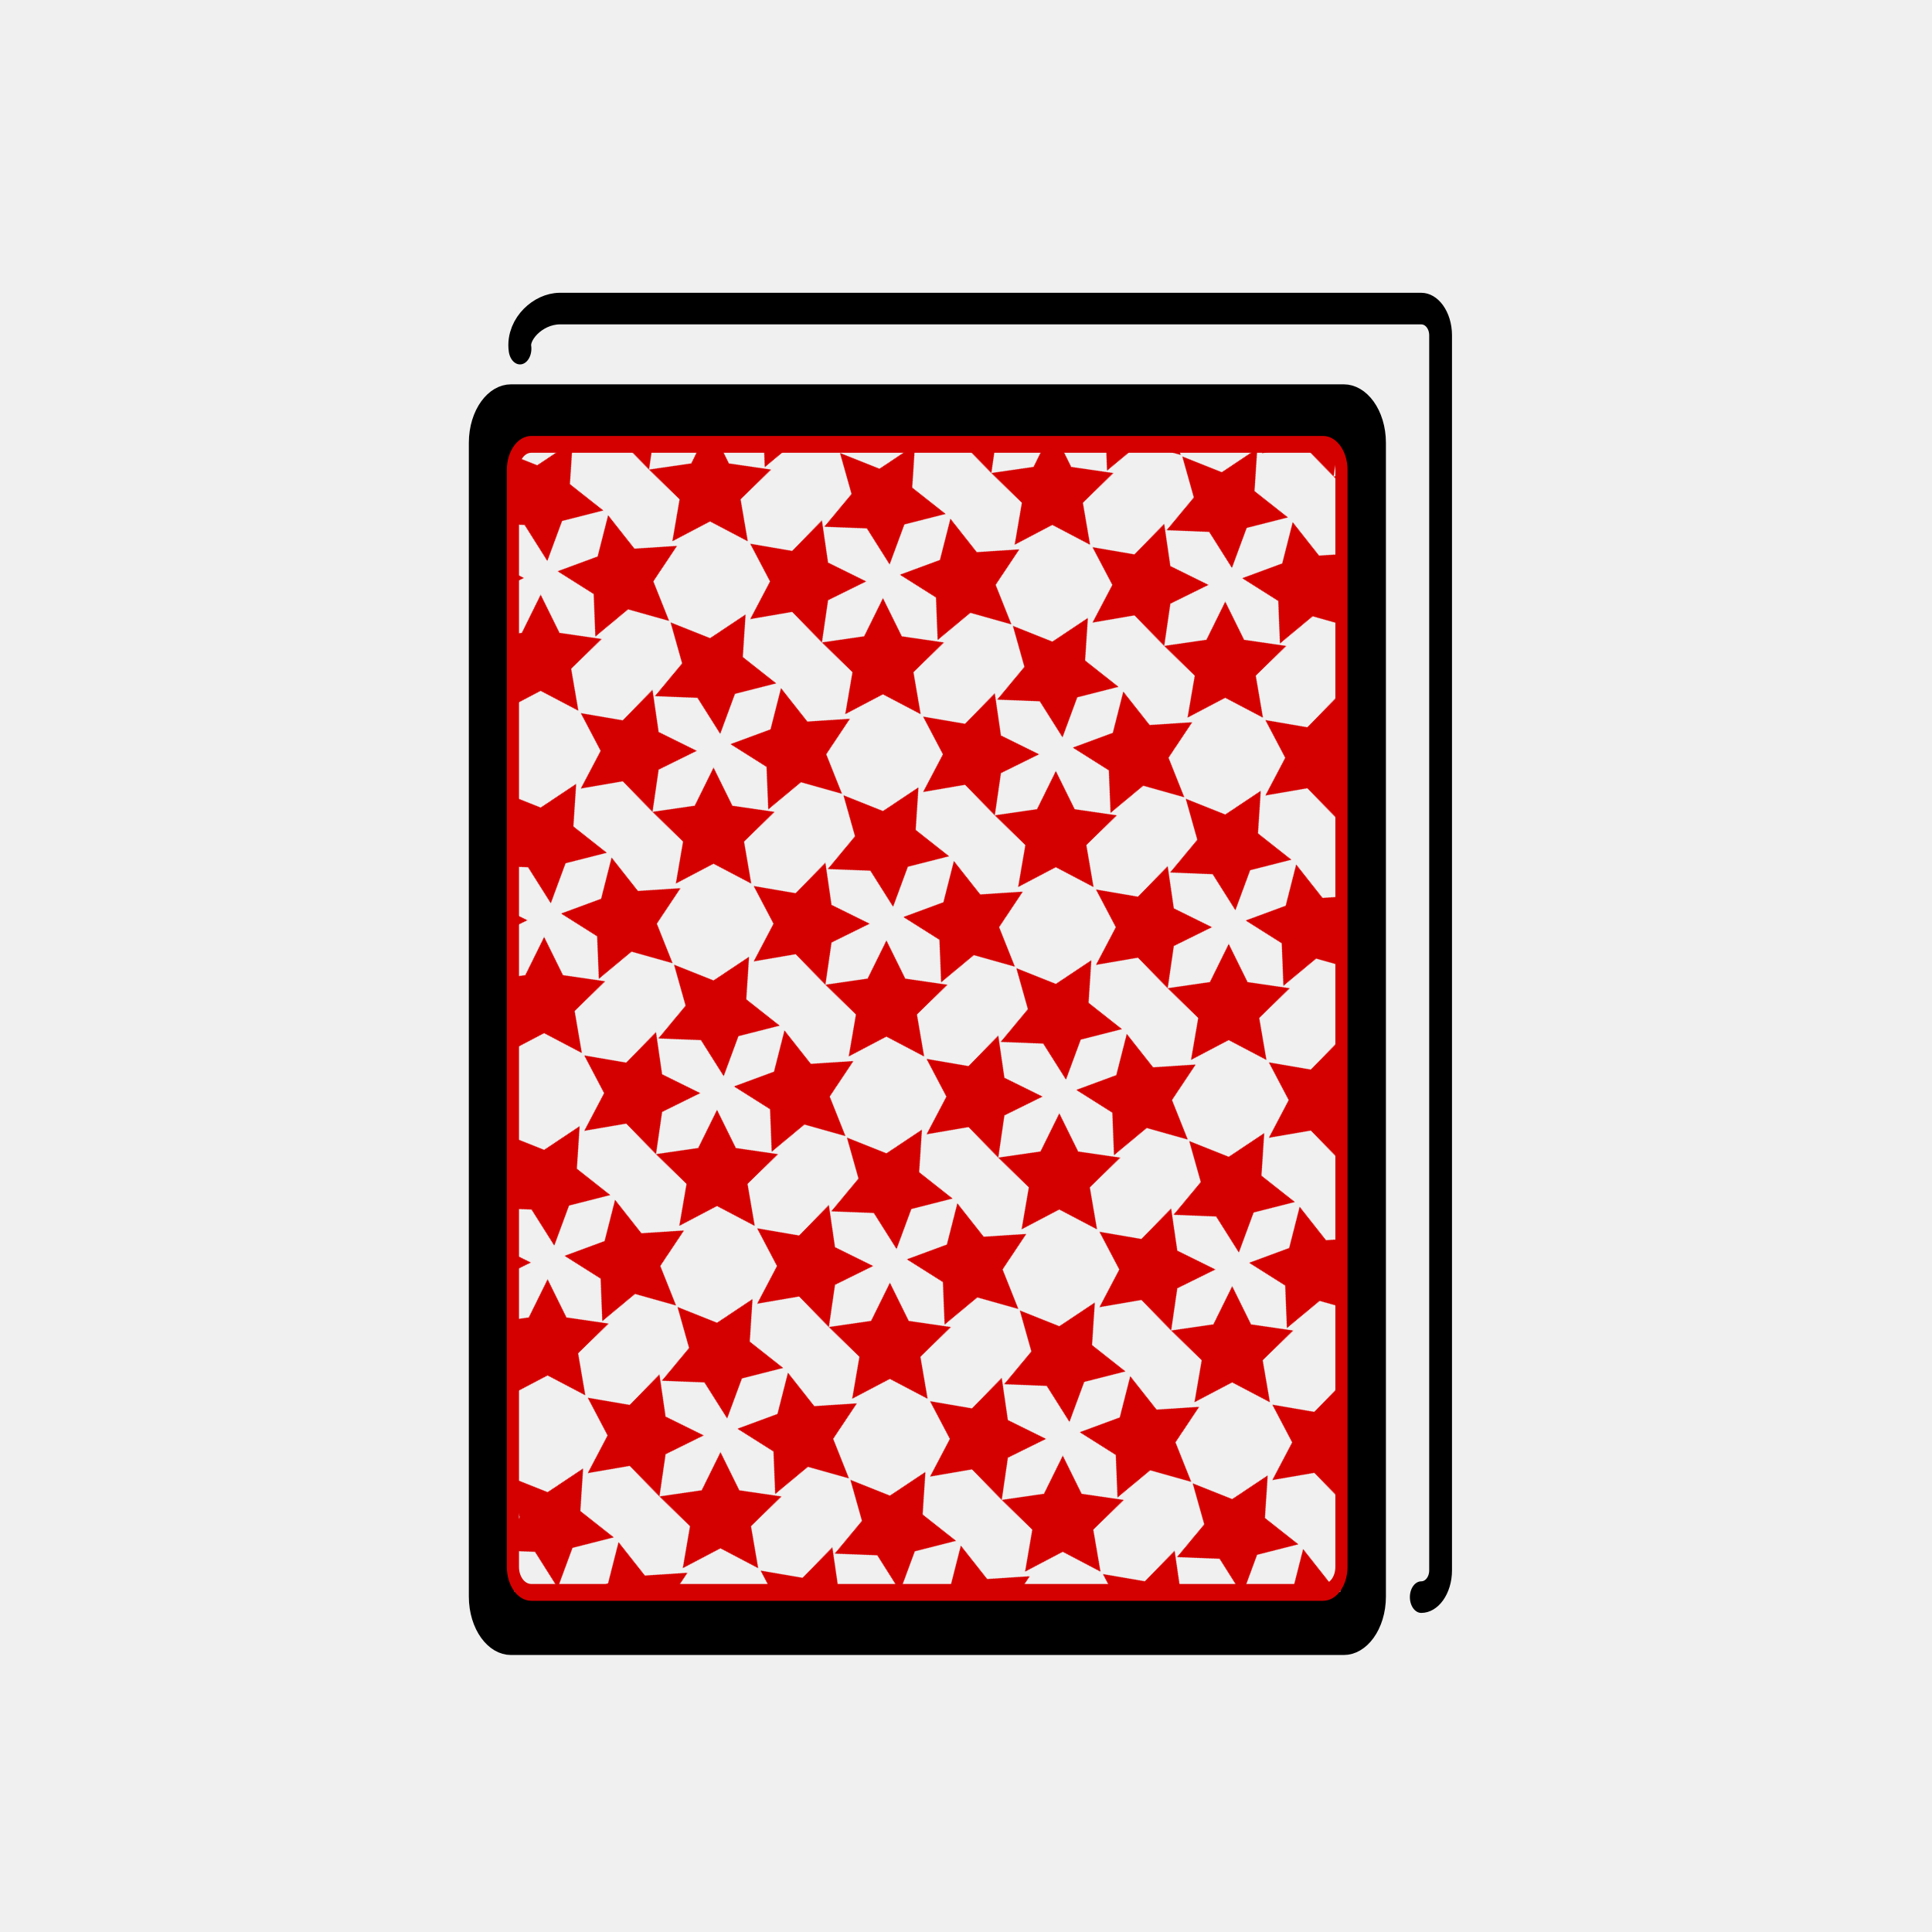
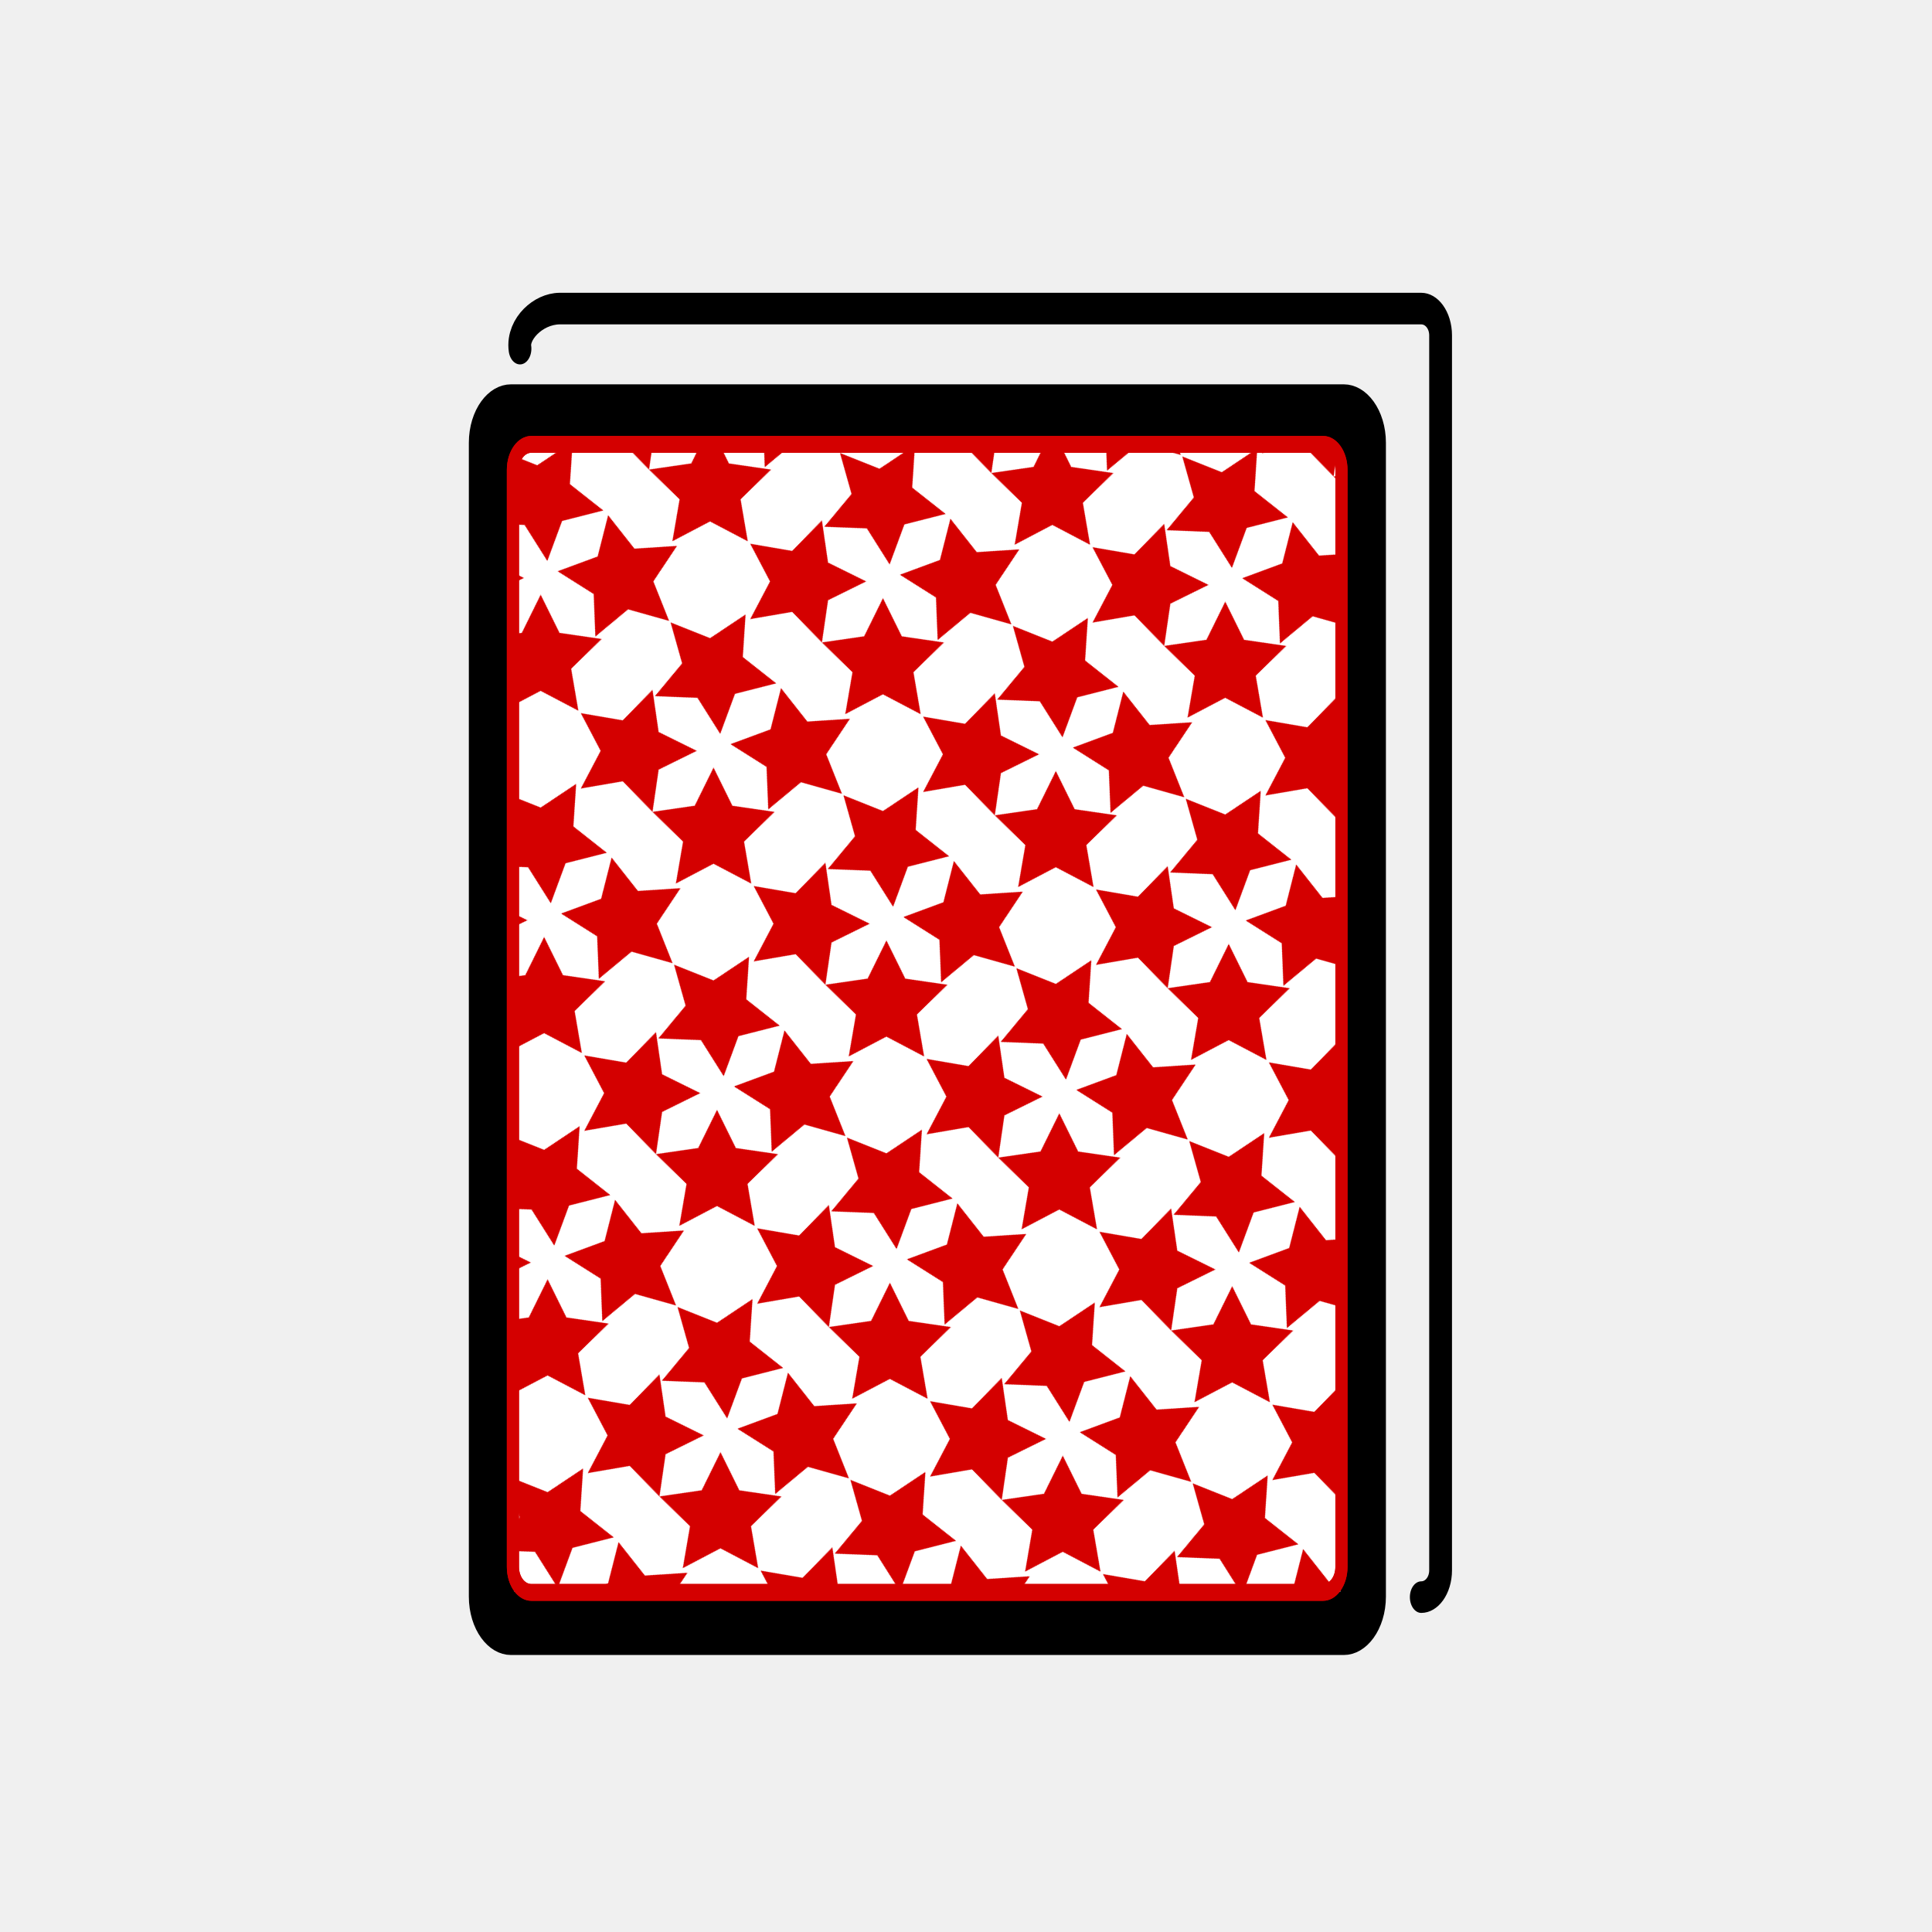
<svg xmlns="http://www.w3.org/2000/svg" xmlns:xlink="http://www.w3.org/1999/xlink" height="72" width="72" version="1.1" viewBox="0 0 72 72" id="svg16">
  <defs id="defs20">
    <pattern patternTransform="matrix(0.395926,-0.395926,0.395926,0.395926,243.1384,-30.33551)" id="k" xlink:href="#a" />
    <pattern id="a" patternTransform="translate(127.765 536.85)" height="17.116" width="16.772" patternUnits="userSpaceOnUse">
      <g fill="#d40000" id="g36">
        <path transform="matrix(.62549 0 0 .62549 -79.915 -335.792)" d="M139.931 538.17l-1.53 4.514 2.85 3.82-4.766-.06-2.753 3.891-1.415-4.552-4.552-1.415 3.892-2.752-.06-4.767 3.82 2.851z" id="path28" />
        <path d="M139.931 538.17l-1.53 4.514 2.85 3.82-4.766-.06-2.753 3.891-1.415-4.552-4.552-1.415 3.892-2.752-.06-4.767 3.82 2.851z" transform="scale(.62549) rotate(60 542.293 175.25)" id="path30" />
        <path d="M139.931 538.17l-1.53 4.514 2.85 3.82-4.766-.06-2.753 3.891-1.415-4.552-4.552-1.415 3.892-2.752-.06-4.767 3.82 2.851z" transform="matrix(.62549 0 0 -.62549 -79.915 352.908)" id="path32" />
        <path transform="scale(.62549 -.62549) rotate(60 565.99 161.567)" d="M139.931 538.17l-1.53 4.514 2.85 3.82-4.766-.06-2.753 3.891-1.415-4.552-4.552-1.415 3.892-2.752-.06-4.767 3.82 2.851z" id="path34" />
      </g>
    </pattern>
    <pattern xlink:href="#k-5" id="pattern5295" patternTransform="matrix(0.5215685,-0.3764264,0.5215685,0.3764264,450.6434,2.938481)" />
    <pattern patternTransform="matrix(0.395926,-0.395926,0.395926,0.395926,243.1384,-30.33551)" id="k-5" xlink:href="#a-6" />
    <pattern id="a-6" patternTransform="translate(127.765 536.85)" height="17.116" width="16.772" patternUnits="userSpaceOnUse">
      <g fill="#d40000" id="g36-6">
        <path transform="matrix(.62549 0 0 .62549 -79.915 -335.792)" d="M139.931 538.17l-1.53 4.514 2.85 3.82-4.766-.06-2.753 3.891-1.415-4.552-4.552-1.415 3.892-2.752-.06-4.767 3.82 2.851z" id="path28-8" />
        <path d="M139.931 538.17l-1.53 4.514 2.85 3.82-4.766-.06-2.753 3.891-1.415-4.552-4.552-1.415 3.892-2.752-.06-4.767 3.82 2.851z" transform="scale(.62549) rotate(60 542.293 175.25)" id="path30-3" />
        <path d="M139.931 538.17l-1.53 4.514 2.85 3.82-4.766-.06-2.753 3.891-1.415-4.552-4.552-1.415 3.892-2.752-.06-4.767 3.82 2.851z" transform="matrix(.62549 0 0 -.62549 -79.915 352.908)" id="path32-5" />
        <path transform="scale(.62549 -.62549) rotate(60 565.99 161.567)" d="M139.931 538.17l-1.53 4.514 2.85 3.82-4.766-.06-2.753 3.891-1.415-4.552-4.552-1.415 3.892-2.752-.06-4.767 3.82 2.851z" id="path34-0" />
      </g>
    </pattern>
+     <pattern patternTransform="matrix(0.395926,-0.395926,0.395926,0.395926,243.1384,-30.33551)" id="k-5-2" xlink:href="#a-6-4" />
+     <pattern id="a-6-4" patternTransform="translate(127.765 536.85)" height="17.116" width="16.772" patternUnits="userSpaceOnUse">
+       <g fill="#d40000" id="g36-6-6">
+         <path transform="matrix(.62549 0 0 .62549 -79.915 -335.792)" d="M139.931 538.17l-1.53 4.514 2.85 3.82-4.766-.06-2.753 3.891-1.415-4.552-4.552-1.415 3.892-2.752-.06-4.767 3.82 2.851z" id="path28-8-6" />
+         <path d="M139.931 538.17l-1.53 4.514 2.85 3.82-4.766-.06-2.753 3.891-1.415-4.552-4.552-1.415 3.892-2.752-.06-4.767 3.82 2.851z" transform="scale(.62549) rotate(60 542.293 175.25)" id="path30-3-4" />
+         <path d="M139.931 538.17l-1.53 4.514 2.85 3.82-4.766-.06-2.753 3.891-1.415-4.552-4.552-1.415 3.892-2.752-.06-4.767 3.82 2.851z" transform="matrix(.62549 0 0 -.62549 -79.915 352.908)" id="path32-5-4" />
+         <path transform="scale(.62549 -.62549) rotate(60 565.99 161.567)" d="M139.931 538.17l-1.53 4.514 2.85 3.82-4.766-.06-2.753 3.891-1.415-4.552-4.552-1.415 3.892-2.752-.06-4.767 3.82 2.851z" id="path34-0-8" />
+       </g>
+     </pattern>
  </defs>
  <g transform="translate(0 -980.36)" id="g14">
    <g transform="matrix(.72172 0 0 1 10.383 979.86)" id="g12">
      <path fill="#d22f27" stroke-miterlimit="10" d="m55.002 61h-43.003c-0.552 0-0.999-0.447-0.999-0.998v-43.003c0-0.552 0.447-0.999 0.998-0.999h43.003c0.552 0 0.999 0.447 0.999 0.998v43.003c0 0.552-0.447 0.999-0.998 0.999z" id="path4" style="fill:none" />
      <g stroke-linejoin="round" stroke="#000" stroke-linecap="round" stroke-miterlimit="10" stroke-width="2.354" fill="none" id="g10">
        <path d="M 12.464,13.492 C 12.322,12.779 13.376,12.012 14.504,12 H 59.002 c 0.552,0 0.999,0.447 0.999,0.998 v 46.023 c 0,0.552 -0.447,0.999 -0.998,0.999" id="path6" style="stroke:#000000;stroke-width:1.177;stroke-miterlimit:10;stroke-dasharray:none;stroke-opacity:1" />
        <path d="m55.002 61h-43.003c-0.552 0-0.999-0.447-0.999-0.998v-43.003c0-0.552 0.447-0.999 0.998-0.999h43.003c0.552 0 0.999 0.447 0.999 0.998v43.003c0 0.552-0.447 0.999-0.998 0.999z" id="path8" />
      </g>
+       <path style="fill:#ffffff;fill-opacity:1;stroke:#d40000;stroke-width:0.627;stroke-linecap:round" d="m 13.048,17.06 c -0.524,0 -0.949,0.424 -0.949,0.949 v 40.886 c 0,0.524 0.425,0.949 0.949,0.949 h 40.884 c 0.524,0 0.949,-0.426 0.949,-0.951 V 18.009 c 0,-0.524 -0.425,-0.949 -0.949,-0.949 z" id="path45-6" />
      <path style="fill:url(#pattern5295);stroke:#d40000;stroke-width:0.627;stroke-linecap:round" d="m 13.048,17.06 c -0.524,0 -0.949,0.424 -0.949,0.949 v 40.886 c 0,0.524 0.425,0.949 0.949,0.949 h 40.884 c 0.524,0 0.949,-0.426 0.949,-0.951 V 18.009 c 0,-0.524 -0.425,-0.949 -0.949,-0.949 z" id="path45" />
    </g>
  </g>
</svg>
